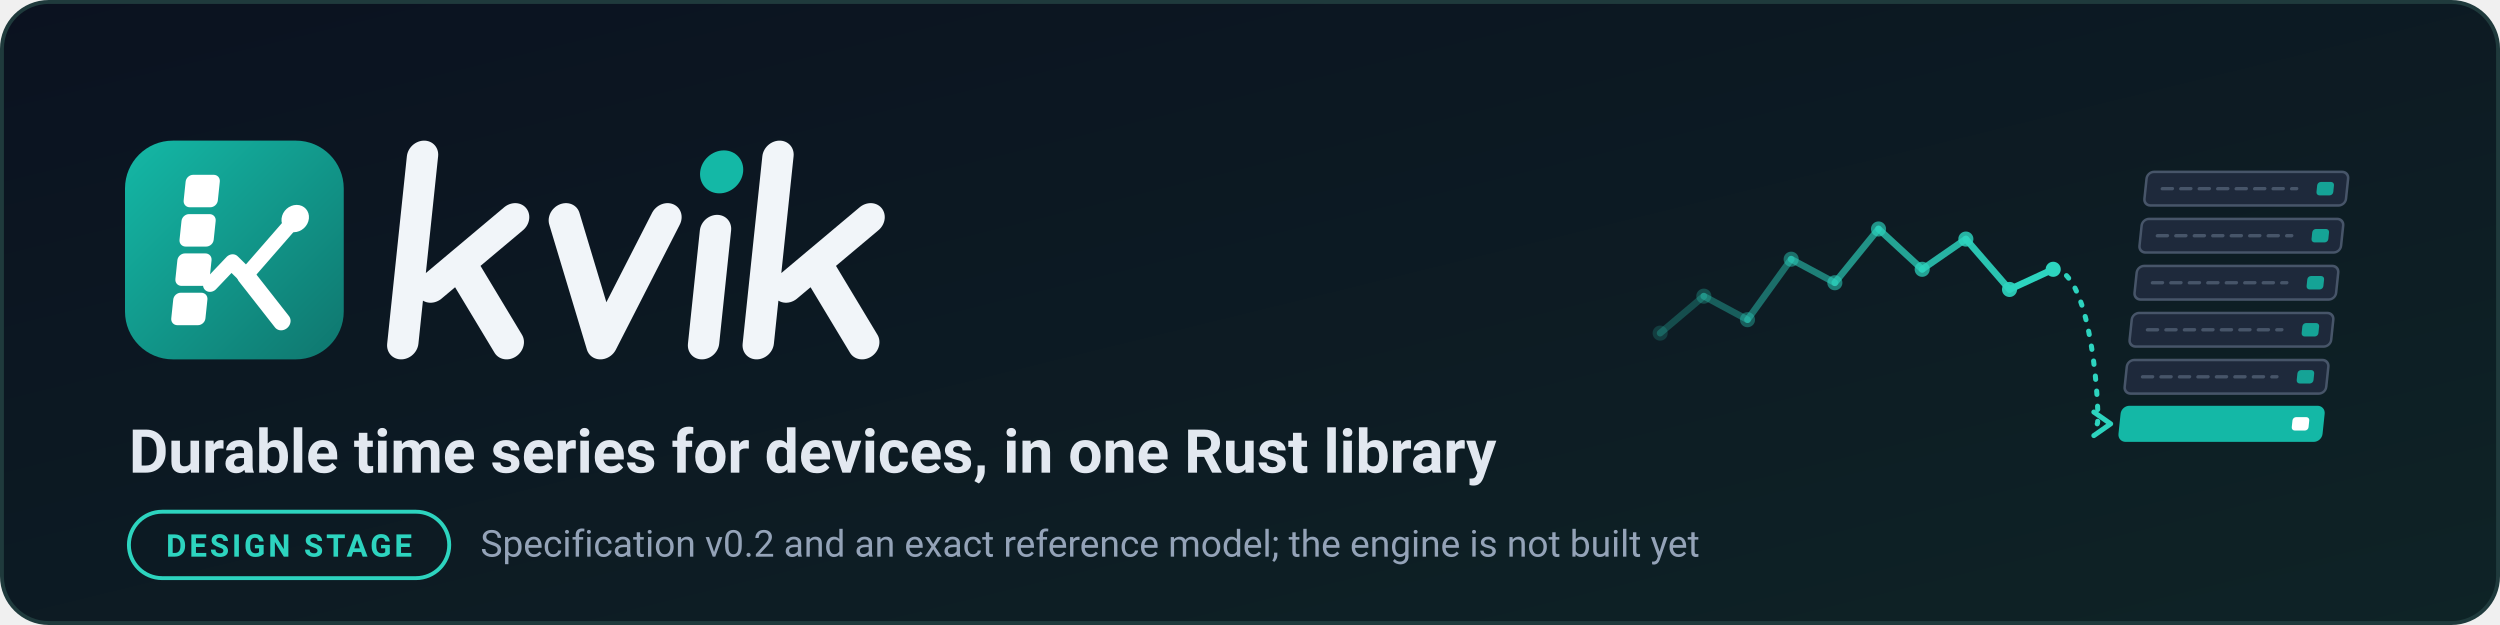
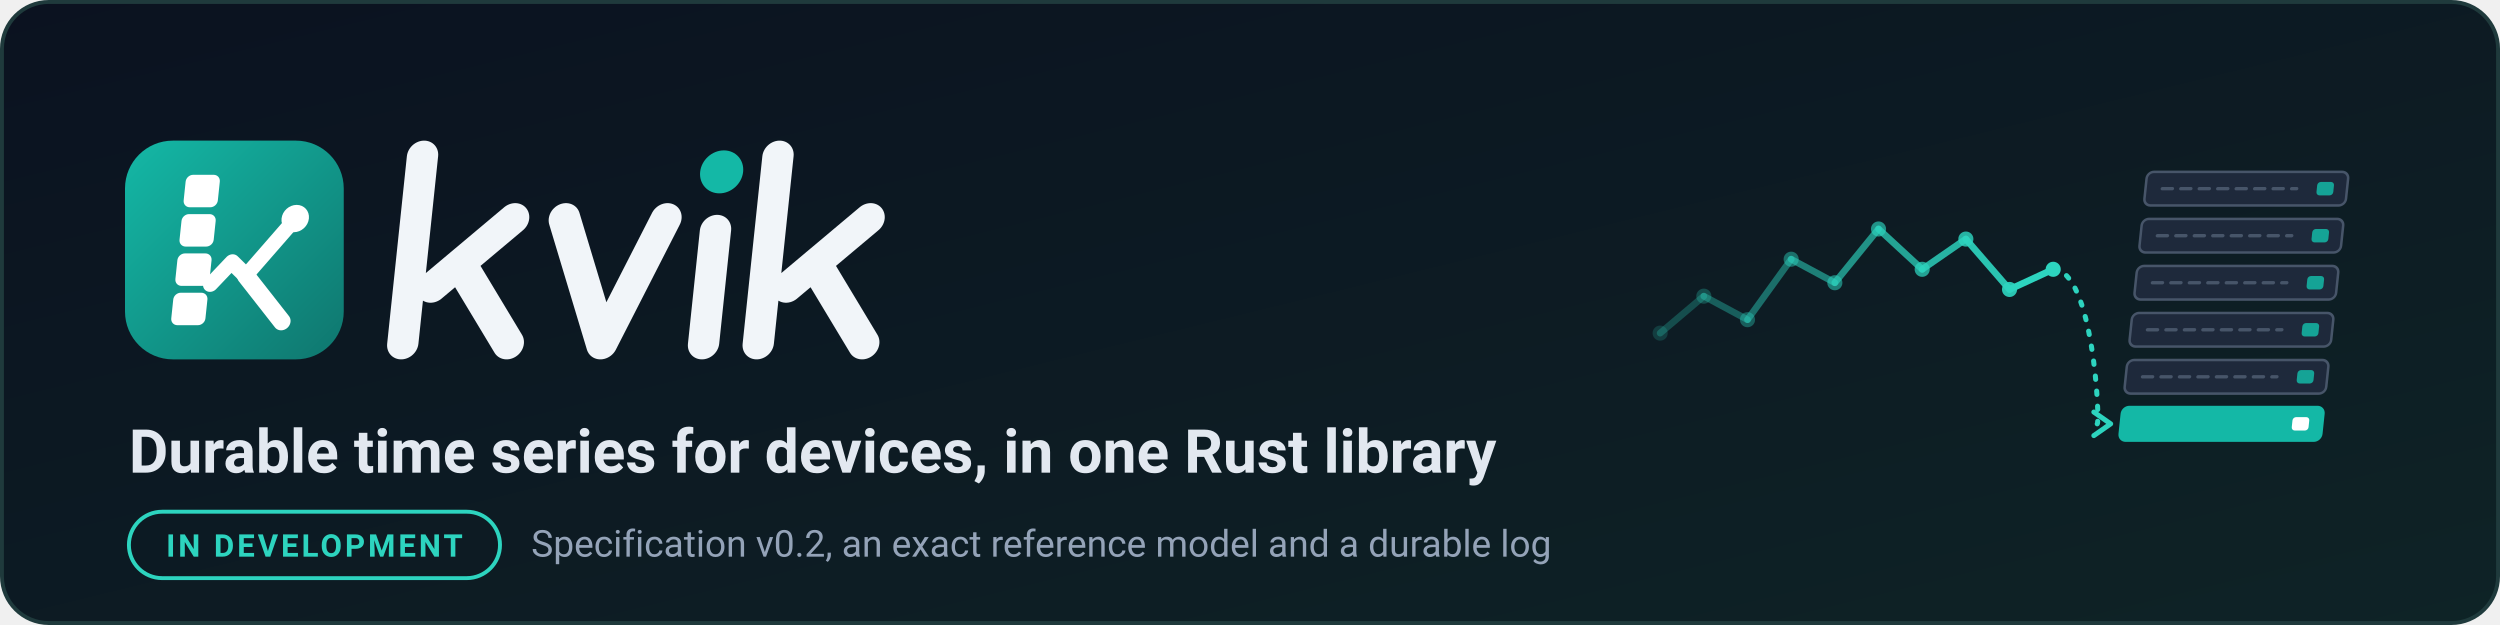
- <svg xmlns="http://www.w3.org/2000/svg" width="1280" height="320" viewBox="0 0 1280 320" role="img" aria-label="kvik: Durable time series for devices, in one Rust library. Design stage.">
+ <svg xmlns="http://www.w3.org/2000/svg" width="1280" height="320" viewBox="0 0 1280 320" role="img" aria-label="kvik: Durable time series for devices, in one Rust library. In development.">
  <defs>
    <linearGradient id="tile" x1="0" y1="0" x2="1" y2="1">
      <stop offset="0" stop-color="#14B8A6" />
      <stop offset="1" stop-color="#0F766E" />
    </linearGradient>
    <linearGradient id="bg" x1="0" y1="0" x2="1" y2="1">
      <stop offset="0" stop-color="#0B1220" />
      <stop offset="1" stop-color="#0E2326" />
    </linearGradient>
  </defs>
  <rect x="1" y="1" width="1278" height="318" rx="24" fill="url(#bg)" stroke="#1F3A3C" stroke-width="2" />
  <g transform="translate(64 72) scale(1.75)">
    <rect width="64" height="64" rx="14" fill="url(#tile)" />
    <g transform="translate(5 0) skewX(-6)" fill="#FFFFFF">
      <rect x="14" y="10" width="10" height="9.5" rx="2" />
      <rect x="14" y="21.5" width="10" height="9.5" rx="2" />
      <rect x="14" y="33" width="10" height="9.5" rx="2" />
      <rect x="14" y="44.5" width="10" height="9.5" rx="2" />
      <g fill="none" stroke="#FFFFFF" stroke-linecap="round" stroke-linejoin="round">
        <path d="M24.5 42 L30 35.5 L34.5 39.5 L46 24.5" stroke-width="4.5" />
        <path d="M34.5 39.5 L46.5 53" stroke-width="5" />
      </g>
      <circle cx="47.2" cy="22.8" r="4" />
    </g>
  </g>
  <g transform="translate(200 64) scale(2)">
    <g transform="translate(5 0) skewX(-6)">
      <g fill="none" stroke="#F1F5F9" stroke-width="8" stroke-linecap="round" stroke-linejoin="round">
        <path d="M4 8 V56 M29 24 L10 41.5 M16.5 35.5 L31 56" />
        <path d="M42 24 L55 56 L68 24" />
        <path d="M81 27 V56" />
        <path d="M95 8 V56 M120 24 L101 41.5 M107.5 35.5 L122 56" />
      </g>
      <circle cx="81" cy="12" r="5.5" fill="#14B8A6" />
    </g>
  </g>
  <g font-family="ui-sans-serif, system-ui, -apple-system, &quot;Segoe UI&quot;, Roboto, sans-serif">
    <text x="66" y="242" font-size="31" font-weight="600" fill="#E2E8F0">Durable time series for devices, in one Rust library</text>
-     <rect x="66" y="262" width="164" height="34" rx="17" fill="none" stroke="#2DD4BF" stroke-width="2" />
-     <text x="148.0" y="285" text-anchor="middle" font-size="16" font-weight="700" letter-spacing="1.5" fill="#2DD4BF">DESIGN STAGE</text>
-     <text x="246" y="285" font-size="19" fill="#94A3B8">Specification v0.2 and an exact reference model; the engine is not built yet</text>
+     <rect x="66" y="262" width="190" height="34" rx="17" fill="none" stroke="#2DD4BF" stroke-width="2" />
+     <text x="161.0" y="285" text-anchor="middle" font-size="16" font-weight="700" letter-spacing="1.5" fill="#2DD4BF">IN DEVELOPMENT</text>
+     <text x="272" y="285" font-size="19" fill="#94A3B8">Specification v0.2, an exact reference model and a durable log</text>
  </g>
  <g transform="translate(850 88) scale(0.86)">
    <g fill="none" stroke="#2DD4BF" stroke-width="4" stroke-linecap="round">
      <path d="M0 96 L26 74" stroke-opacity="0.27" />
      <path d="M26 74 L52 88" stroke-opacity="0.36" />
      <path d="M52 88 L78 52" stroke-opacity="0.45" />
      <path d="M78 52 L104 66" stroke-opacity="0.54" />
      <path d="M104 66 L130 34" stroke-opacity="0.64" />
      <path d="M130 34 L156 58" stroke-opacity="0.73" />
      <path d="M156 58 L182 40" stroke-opacity="0.82" />
      <path d="M182 40 L208 70" stroke-opacity="0.91" />
      <path d="M208 70 L234 58" stroke-opacity="1.00" />
    </g>
    <g fill="#2DD4BF">
      <circle cx="0" cy="96" r="4.5" fill-opacity="0.18" />
      <circle cx="26" cy="74" r="4.5" fill-opacity="0.27" />
      <circle cx="52" cy="88" r="4.5" fill-opacity="0.36" />
      <circle cx="78" cy="52" r="4.5" fill-opacity="0.45" />
      <circle cx="104" cy="66" r="4.5" fill-opacity="0.54" />
      <circle cx="130" cy="34" r="4.5" fill-opacity="0.64" />
      <circle cx="156" cy="58" r="4.5" fill-opacity="0.73" />
      <circle cx="182" cy="40" r="4.5" fill-opacity="0.82" />
      <circle cx="208" cy="70" r="4.5" fill-opacity="0.91" />
      <circle cx="234" cy="58" r="4.5" fill-opacity="1.00" />
    </g>
    <path d="M234 58 C258 58 262 150.0 260.2 150.0" fill="none" stroke="#2DD4BF" stroke-width="3" stroke-linecap="round" stroke-dasharray="2 7" />
    <path d="M258.2 143.0 L268.2 150.0 L258.2 157.0" fill="none" stroke="#2DD4BF" stroke-width="3" stroke-linecap="round" stroke-linejoin="round" />
    <g transform="translate(0 0) skewX(-6)">
      <rect x="290" y="0" width="120" height="20" rx="4" fill="#1E293B" stroke="#475569" stroke-width="1.5" />
      <rect x="392" y="6" width="10" height="8" rx="2" fill="#14B8A6" fill-opacity="0.85" />
      <path d="M300 10 H380" stroke="#475569" stroke-width="2" stroke-linecap="round" stroke-dasharray="6 5" fill="none" />
      <rect x="290" y="28" width="120" height="20" rx="4" fill="#1E293B" stroke="#475569" stroke-width="1.5" />
      <rect x="392" y="34" width="10" height="8" rx="2" fill="#14B8A6" fill-opacity="0.85" />
      <path d="M300 38 H380" stroke="#475569" stroke-width="2" stroke-linecap="round" stroke-dasharray="6 5" fill="none" />
      <rect x="290" y="56" width="120" height="20" rx="4" fill="#1E293B" stroke="#475569" stroke-width="1.5" />
      <rect x="392" y="62" width="10" height="8" rx="2" fill="#14B8A6" fill-opacity="0.85" />
      <path d="M300 66 H380" stroke="#475569" stroke-width="2" stroke-linecap="round" stroke-dasharray="6 5" fill="none" />
      <rect x="290" y="84" width="120" height="20" rx="4" fill="#1E293B" stroke="#475569" stroke-width="1.5" />
      <rect x="392" y="90" width="10" height="8" rx="2" fill="#14B8A6" fill-opacity="0.85" />
      <path d="M300 94 H380" stroke="#475569" stroke-width="2" stroke-linecap="round" stroke-dasharray="6 5" fill="none" />
      <rect x="290" y="112" width="120" height="20" rx="4" fill="#1E293B" stroke="#475569" stroke-width="1.5" />
      <rect x="392" y="118" width="10" height="8" rx="2" fill="#14B8A6" fill-opacity="0.85" />
      <path d="M300 122 H380" stroke="#475569" stroke-width="2" stroke-linecap="round" stroke-dasharray="6 5" fill="none" />
      <rect x="290" y="140" width="120" height="20" rx="4" fill="#14B8A6" stroke="#14B8A6" stroke-width="1.5" />
      <rect x="392" y="146" width="10" height="8" rx="2" fill="#FFFFFF" fill-opacity="1" />
    </g>
  </g>
</svg>
